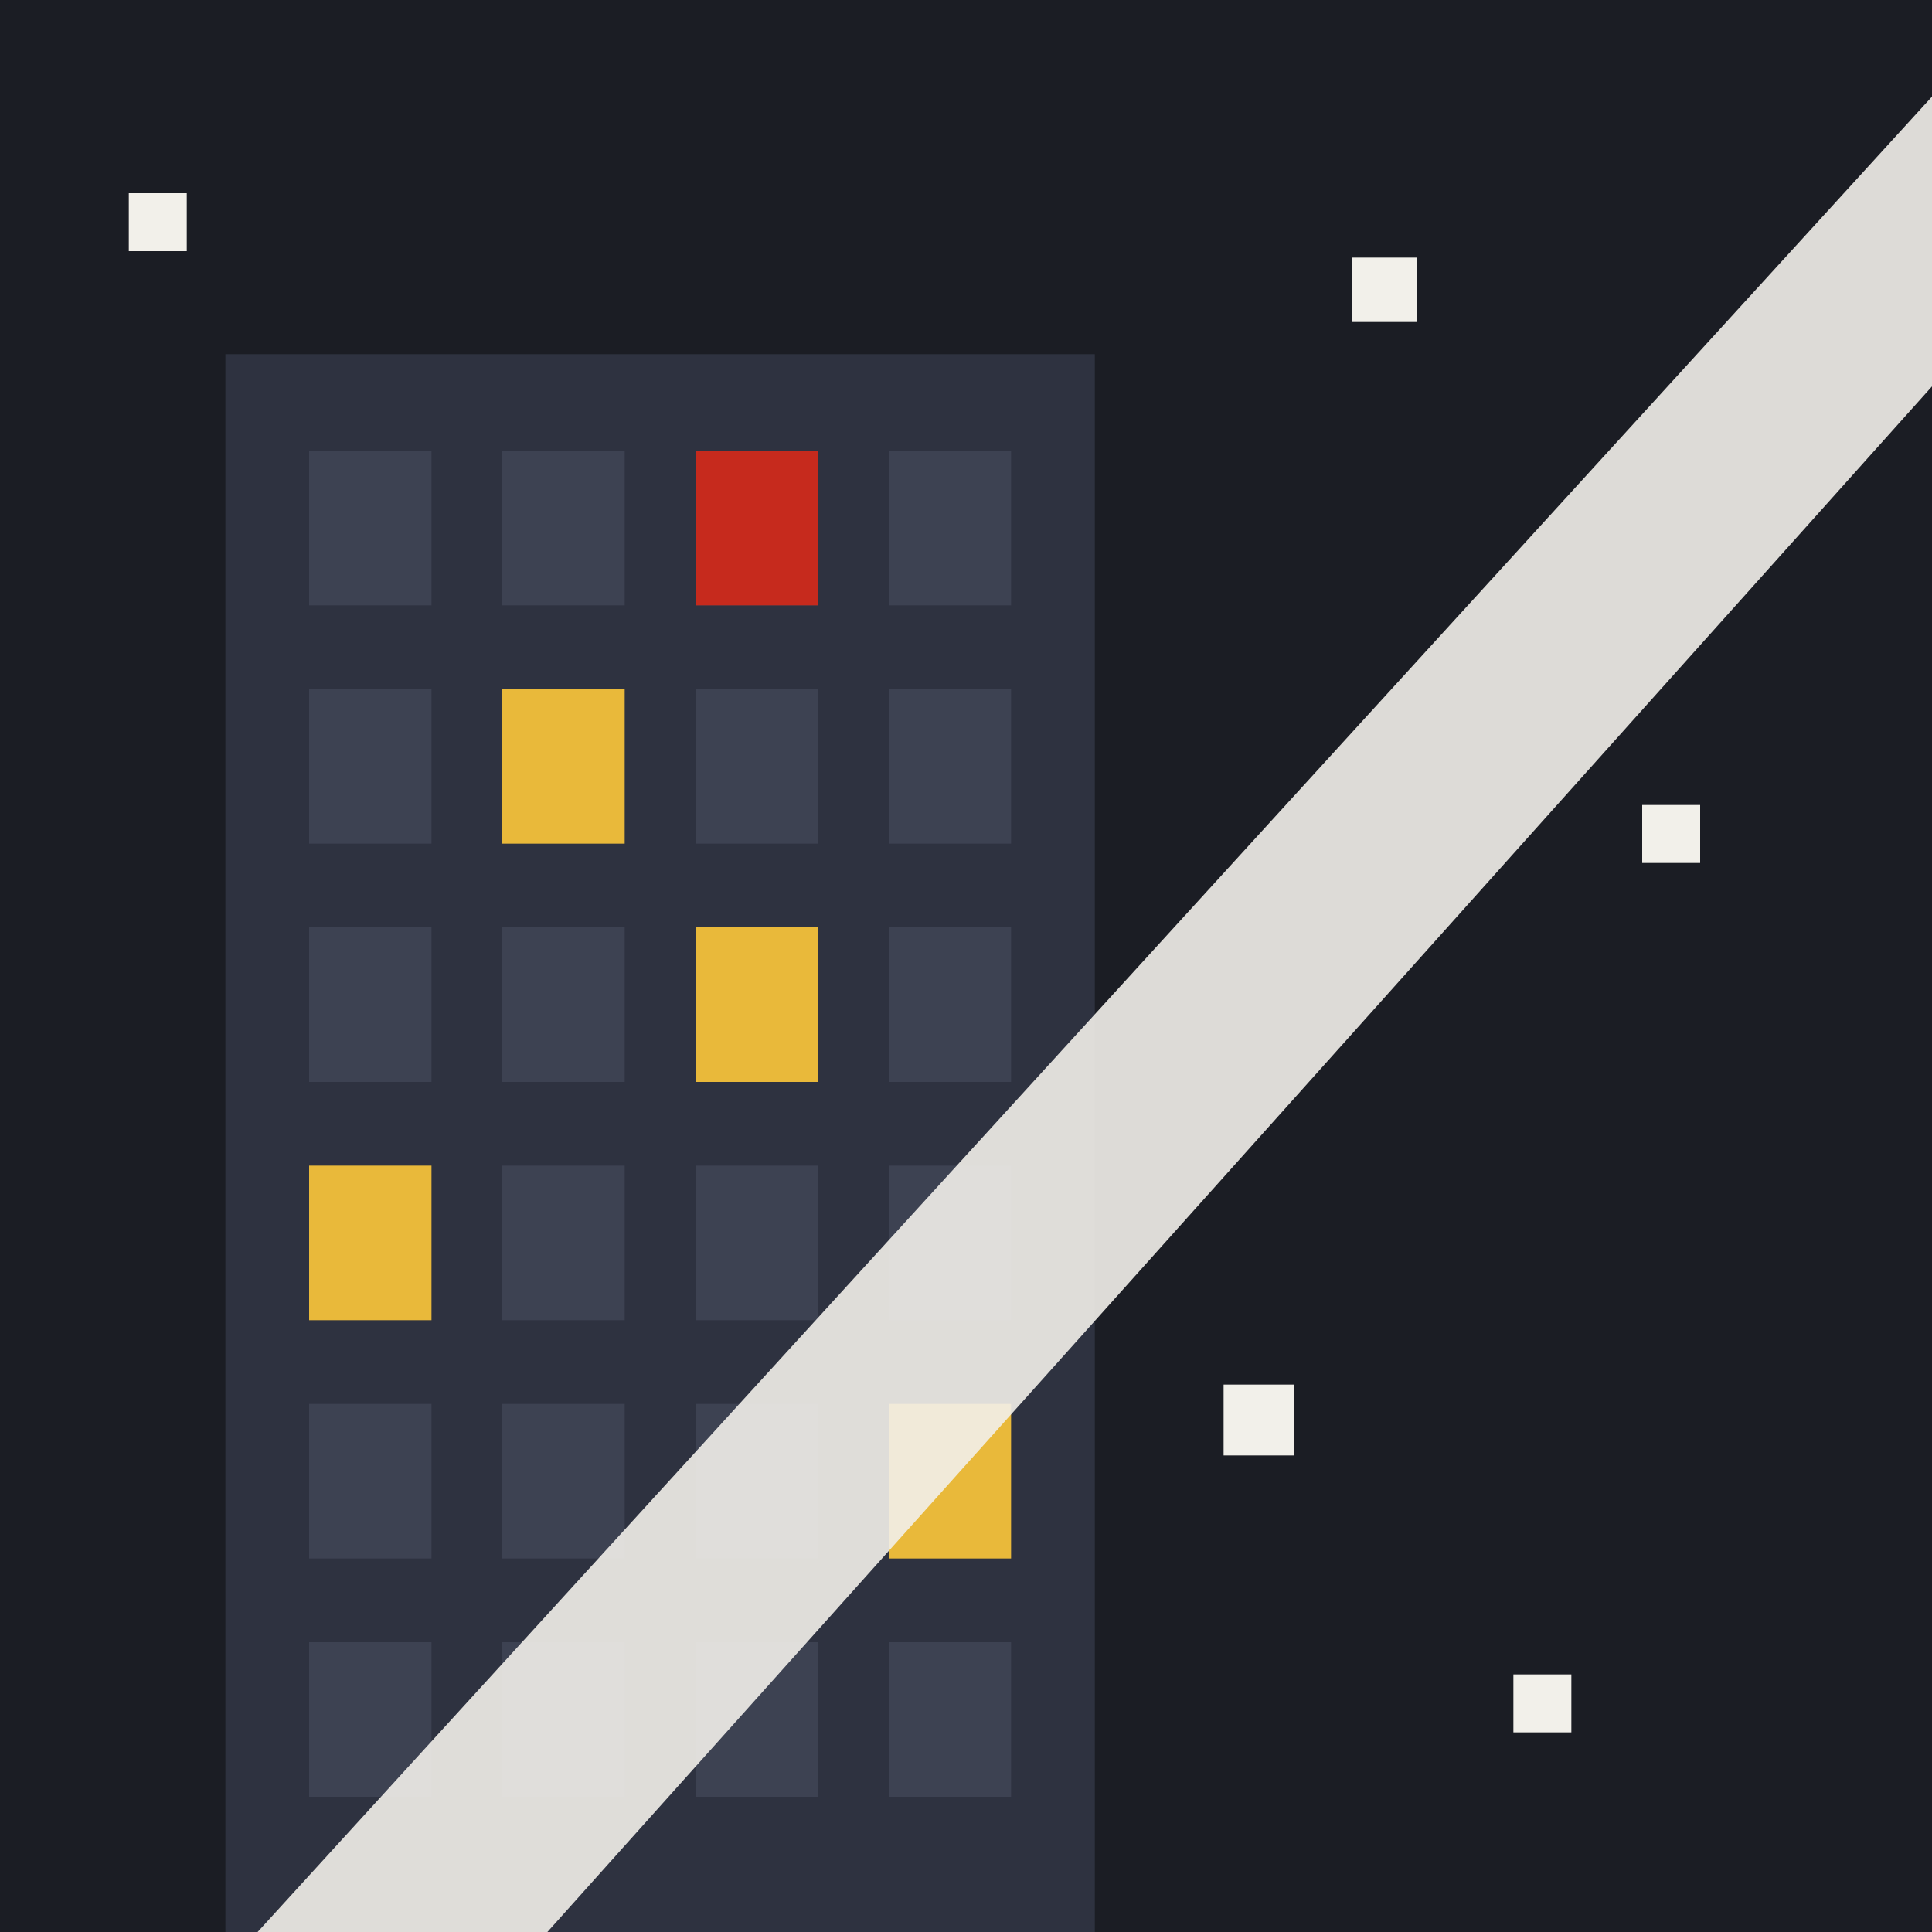
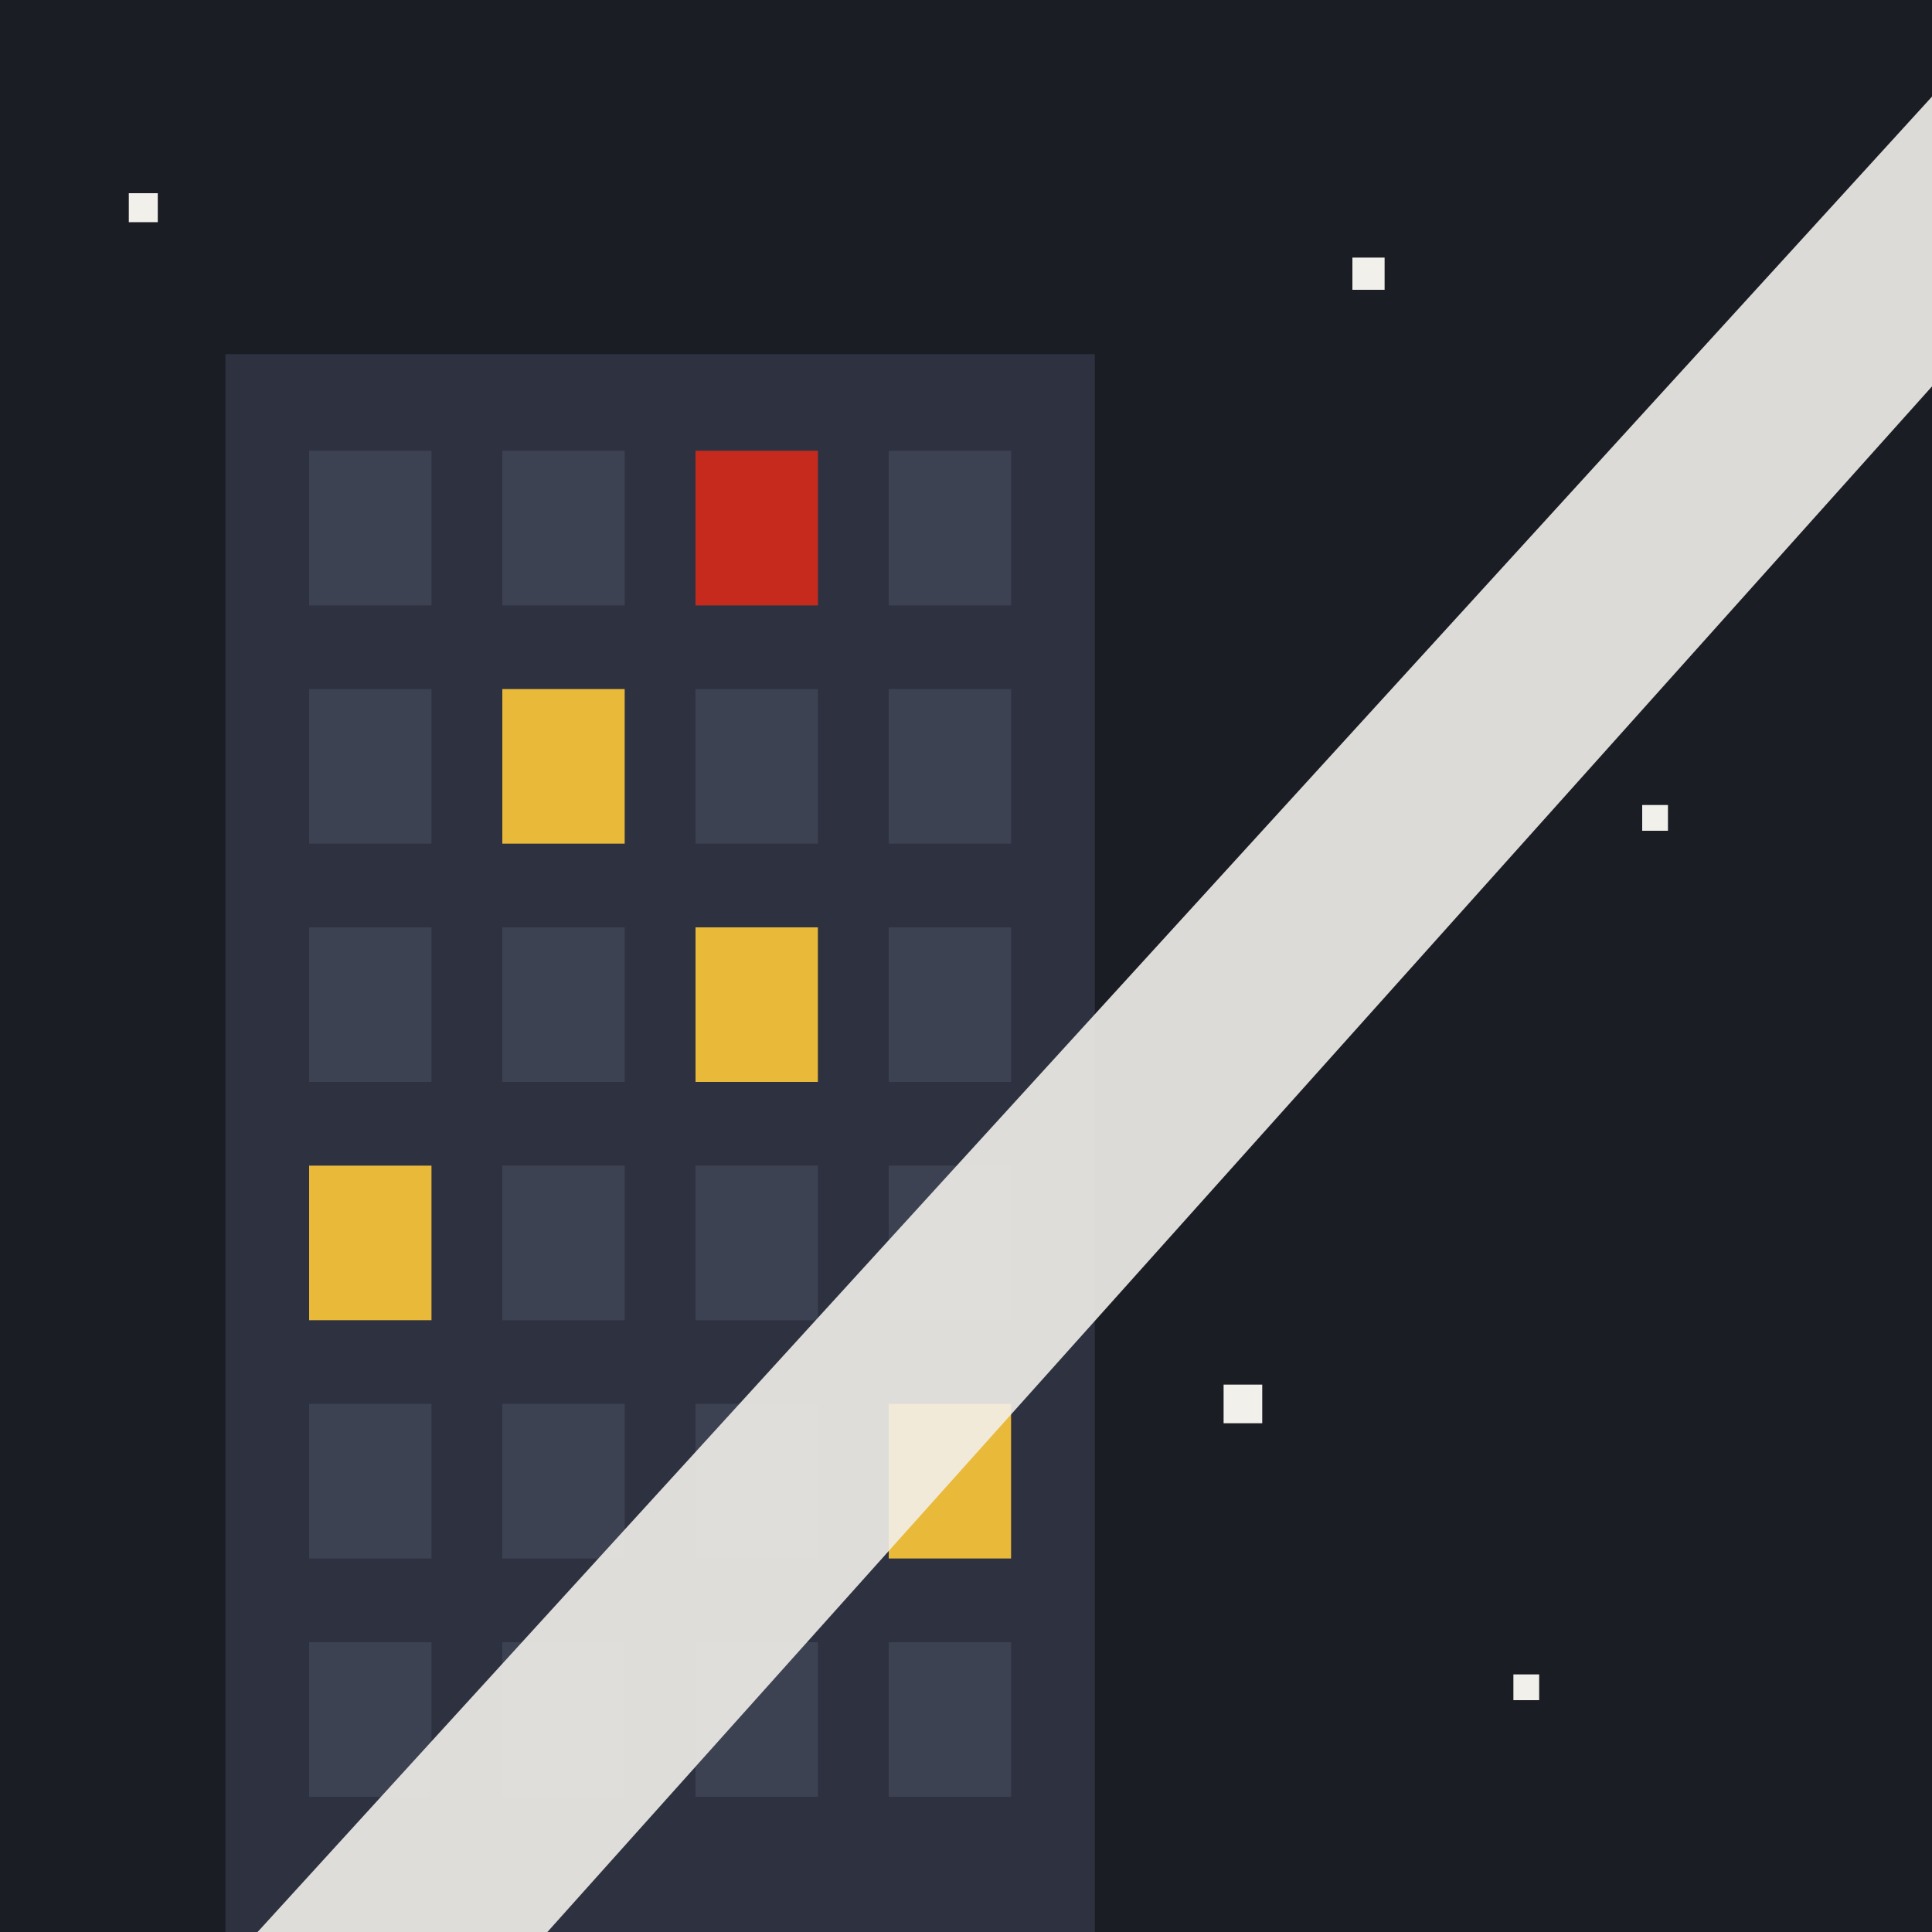
<svg xmlns="http://www.w3.org/2000/svg" viewBox="0 0 600 600">
  <rect width="600" height="600" fill="#1b1d24" />
  <rect x="70" y="110" width="270" height="490" fill="#2e3240" />
  <g fill="#3d4252">
    <rect x="96" y="140" width="38" height="48" />
    <rect x="156" y="140" width="38" height="48" />
    <rect x="216" y="140" width="38" height="48" />
    <rect x="276" y="140" width="38" height="48" />
    <rect x="96" y="214" width="38" height="48" />
    <rect x="216" y="214" width="38" height="48" />
    <rect x="276" y="214" width="38" height="48" />
    <rect x="96" y="288" width="38" height="48" />
    <rect x="156" y="288" width="38" height="48" />
    <rect x="276" y="288" width="38" height="48" />
    <rect x="156" y="362" width="38" height="48" />
    <rect x="216" y="362" width="38" height="48" />
    <rect x="276" y="362" width="38" height="48" />
    <rect x="96" y="436" width="38" height="48" />
    <rect x="156" y="436" width="38" height="48" />
    <rect x="216" y="436" width="38" height="48" />
    <rect x="96" y="510" width="38" height="48" />
    <rect x="156" y="510" width="38" height="48" />
    <rect x="216" y="510" width="38" height="48" />
    <rect x="276" y="510" width="38" height="48" />
  </g>
  <g fill="#e9b93a">
    <rect x="156" y="214" width="38" height="48" />
    <rect x="216" y="288" width="38" height="48" />
    <rect x="96" y="362" width="38" height="48" />
    <rect x="276" y="436" width="38" height="48" />
  </g>
  <rect x="216" y="140" width="38" height="48" fill="#c62a1d" />
  <polygon points="600,30 600,120 170,600 80,600" fill="#f2f0ea" fill-opacity="0.9" />
  <g fill="#f2f0ea">
-     <rect x="420" y="80" width="20" height="20" />
-     <rect x="510" y="250" width="18" height="18" />
-     <rect x="380" y="430" width="22" height="22" />
-     <rect x="470" y="520" width="18" height="18" />
-     <rect x="40" y="60" width="18" height="18" />
+     <rect x="420" y="80" width="10" height="10" />
+     <rect x="510" y="250" width="8" height="8" />
+     <rect x="380" y="430" width="12" height="12" />
+     <rect x="470" y="520" width="8" height="8" />
+     <rect x="40" y="60" width="9" height="9" />
  </g>
</svg>
